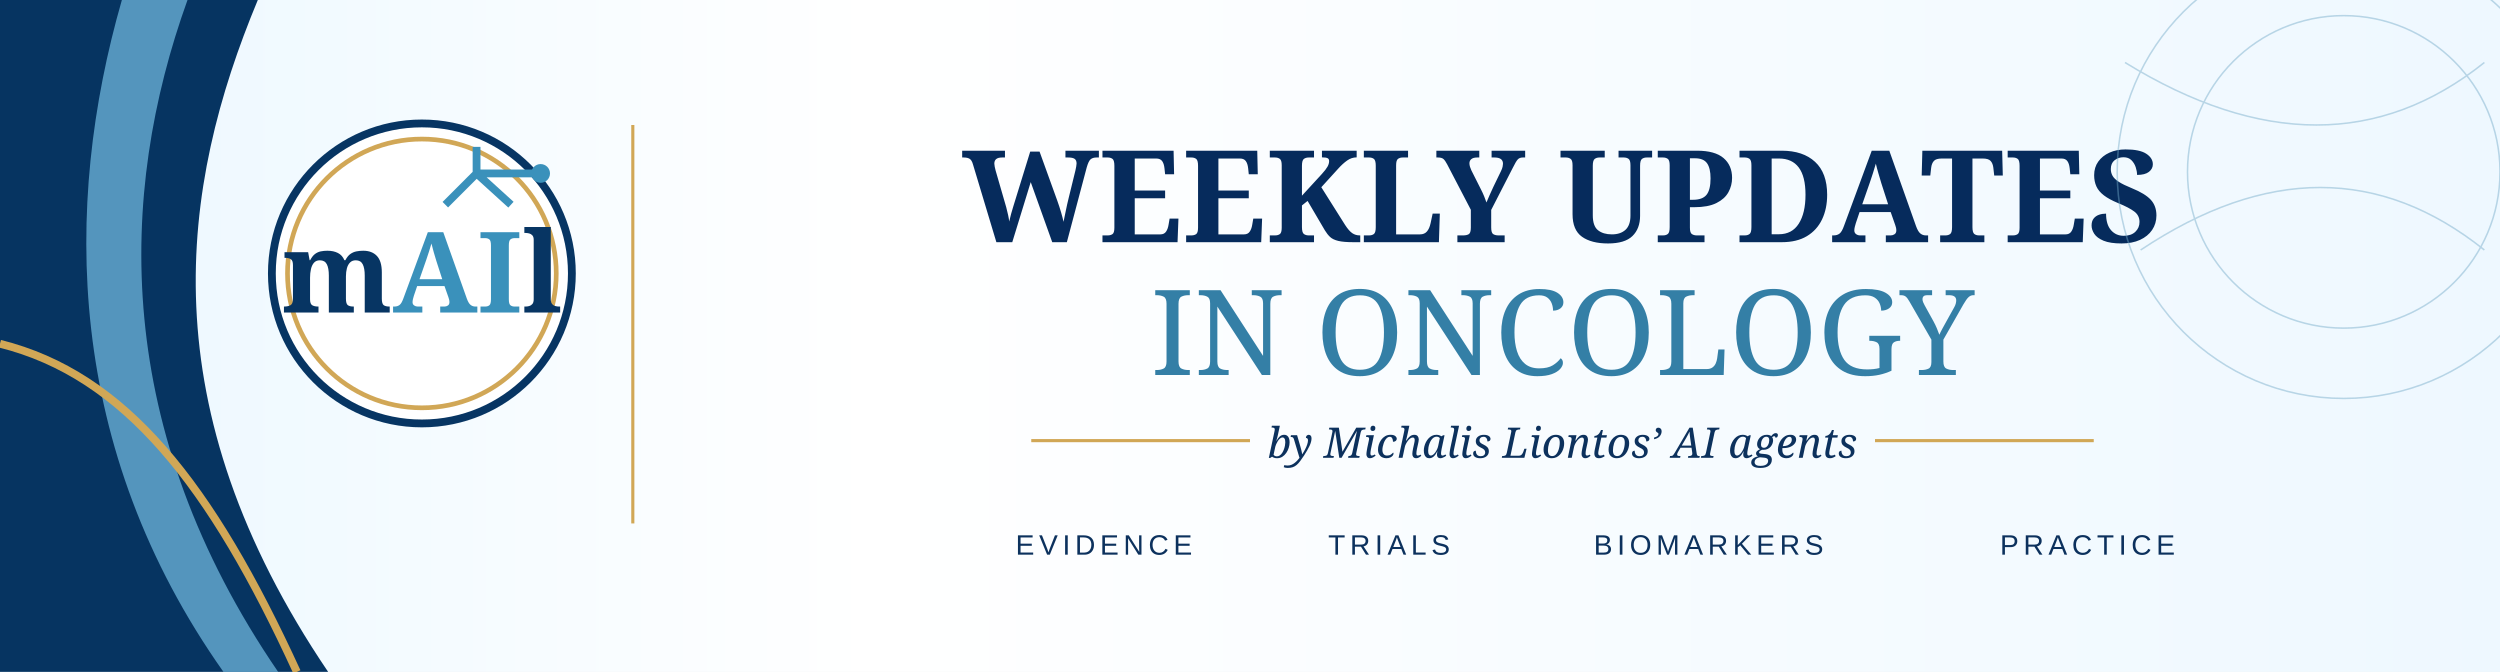
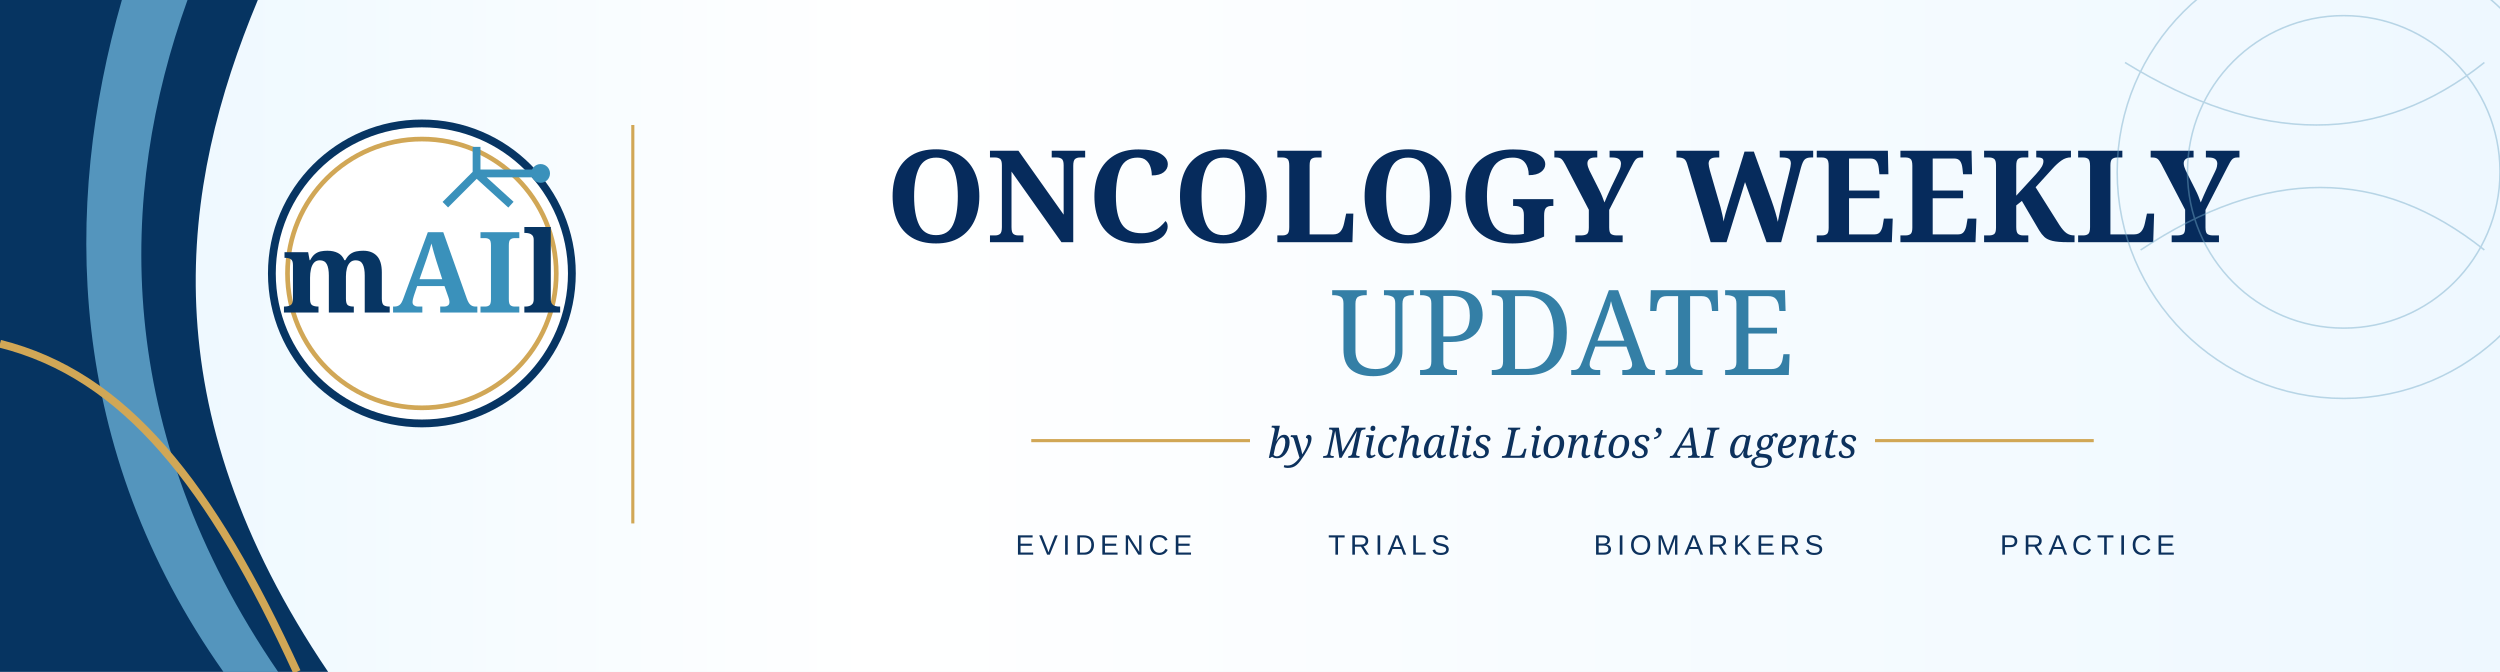
<svg xmlns="http://www.w3.org/2000/svg" viewBox="0 0 1600 430" role="img" aria-label="Weekly Updates in Oncology">
  <defs>
    <linearGradient id="bg" x1="0" x2="1">
      <stop stop-color="#eaf7ff" />
      <stop offset=".35" stop-color="#fff" />
      <stop offset="1" stop-color="#eef8ff" />
    </linearGradient>
    <linearGradient id="b" x1="0" x2="1">
      <stop stop-color="#163f70" />
      <stop offset="1" stop-color="#4ca0c9" />
    </linearGradient>
  </defs>
  <rect width="1600" height="430" fill="url(#bg)" />
  <path d="M0 0h165C115 120 95 260 210 430H0z" fill="#063461" />
  <path d="M25 0h95C75 125 72 275 178 430h-35C42 287 40 132 78 0z" fill="#6eb6dc" opacity=".75" />
  <path d="M0 220c80 20 135 90 190 210" fill="none" stroke="#d1a756" stroke-width="5" />
  <g transform="translate(165 70)">
    <circle cx="105" cy="105" r="96" fill="#fff" stroke="#073563" stroke-width="5" />
    <circle cx="105" cy="105" r="86" fill="none" stroke="#d1a756" stroke-width="3" />
    <text x="105" y="130" text-anchor="middle" font-family="Georgia,serif" font-size="72" font-weight="700" fill="#073563">m<tspan fill="#3a91bb">AI</tspan>l</text>
    <path d="M120 61l20-20 22 0m-22 0v-17m0 17l22 20m0-20h18" fill="none" stroke="#3a91bb" stroke-width="5" />
    <circle cx="181" cy="41" r="6" fill="#3a91bb" />
  </g>
  <line x1="405" y1="80" x2="405" y2="335" stroke="#d1a756" stroke-width="2" />
-   <text x="1000" y="155" text-anchor="middle" font-family="Georgia,serif" font-size="82" font-weight="700" fill="#062b5c">WEEKLY UPDATES</text>
-   <text x="1000" y="240" text-anchor="middle" font-family="Georgia,serif" font-size="76" fill="#347fa6">IN ONCOLOGY</text>
+   <text x="1000" y="155" text-anchor="middle" font-family="Georgia,serif" font-size="82" font-weight="700" fill="#062b5c">ONCOLOGY WEEKLY</text>
+   <text x="1000" y="240" text-anchor="middle" font-family="Georgia,serif" font-size="76" fill="#347fa6">UPDATE</text>
  <line x1="660" y1="282" x2="800" y2="282" stroke="#d1a756" stroke-width="2" />
  <line x1="1200" y1="282" x2="1340" y2="282" stroke="#d1a756" stroke-width="2" />
  <text x="1000" y="293" text-anchor="middle" font-family="Georgia,serif" font-size="27" font-style="italic" fill="#0c315d">by Michalis Liontos’ AI agents</text>
  <g font-family="Arial,sans-serif" font-size="18" letter-spacing="3" fill="#0c315d">
    <text x="650" y="355">EVIDENCE</text>
    <text x="850" y="355">TRIALS</text>
    <text x="1020" y="355">BIOMARKERS</text>
    <text x="1280" y="355">PRACTICE</text>
  </g>
  <g fill="none" stroke="#72a9c7" opacity=".45">
    <circle cx="1500" cy="110" r="100" />
    <circle cx="1500" cy="110" r="145" />
    <path d="M1360 40q130 80 230 0M1370 160q120-80 220 0" />
  </g>
</svg>
